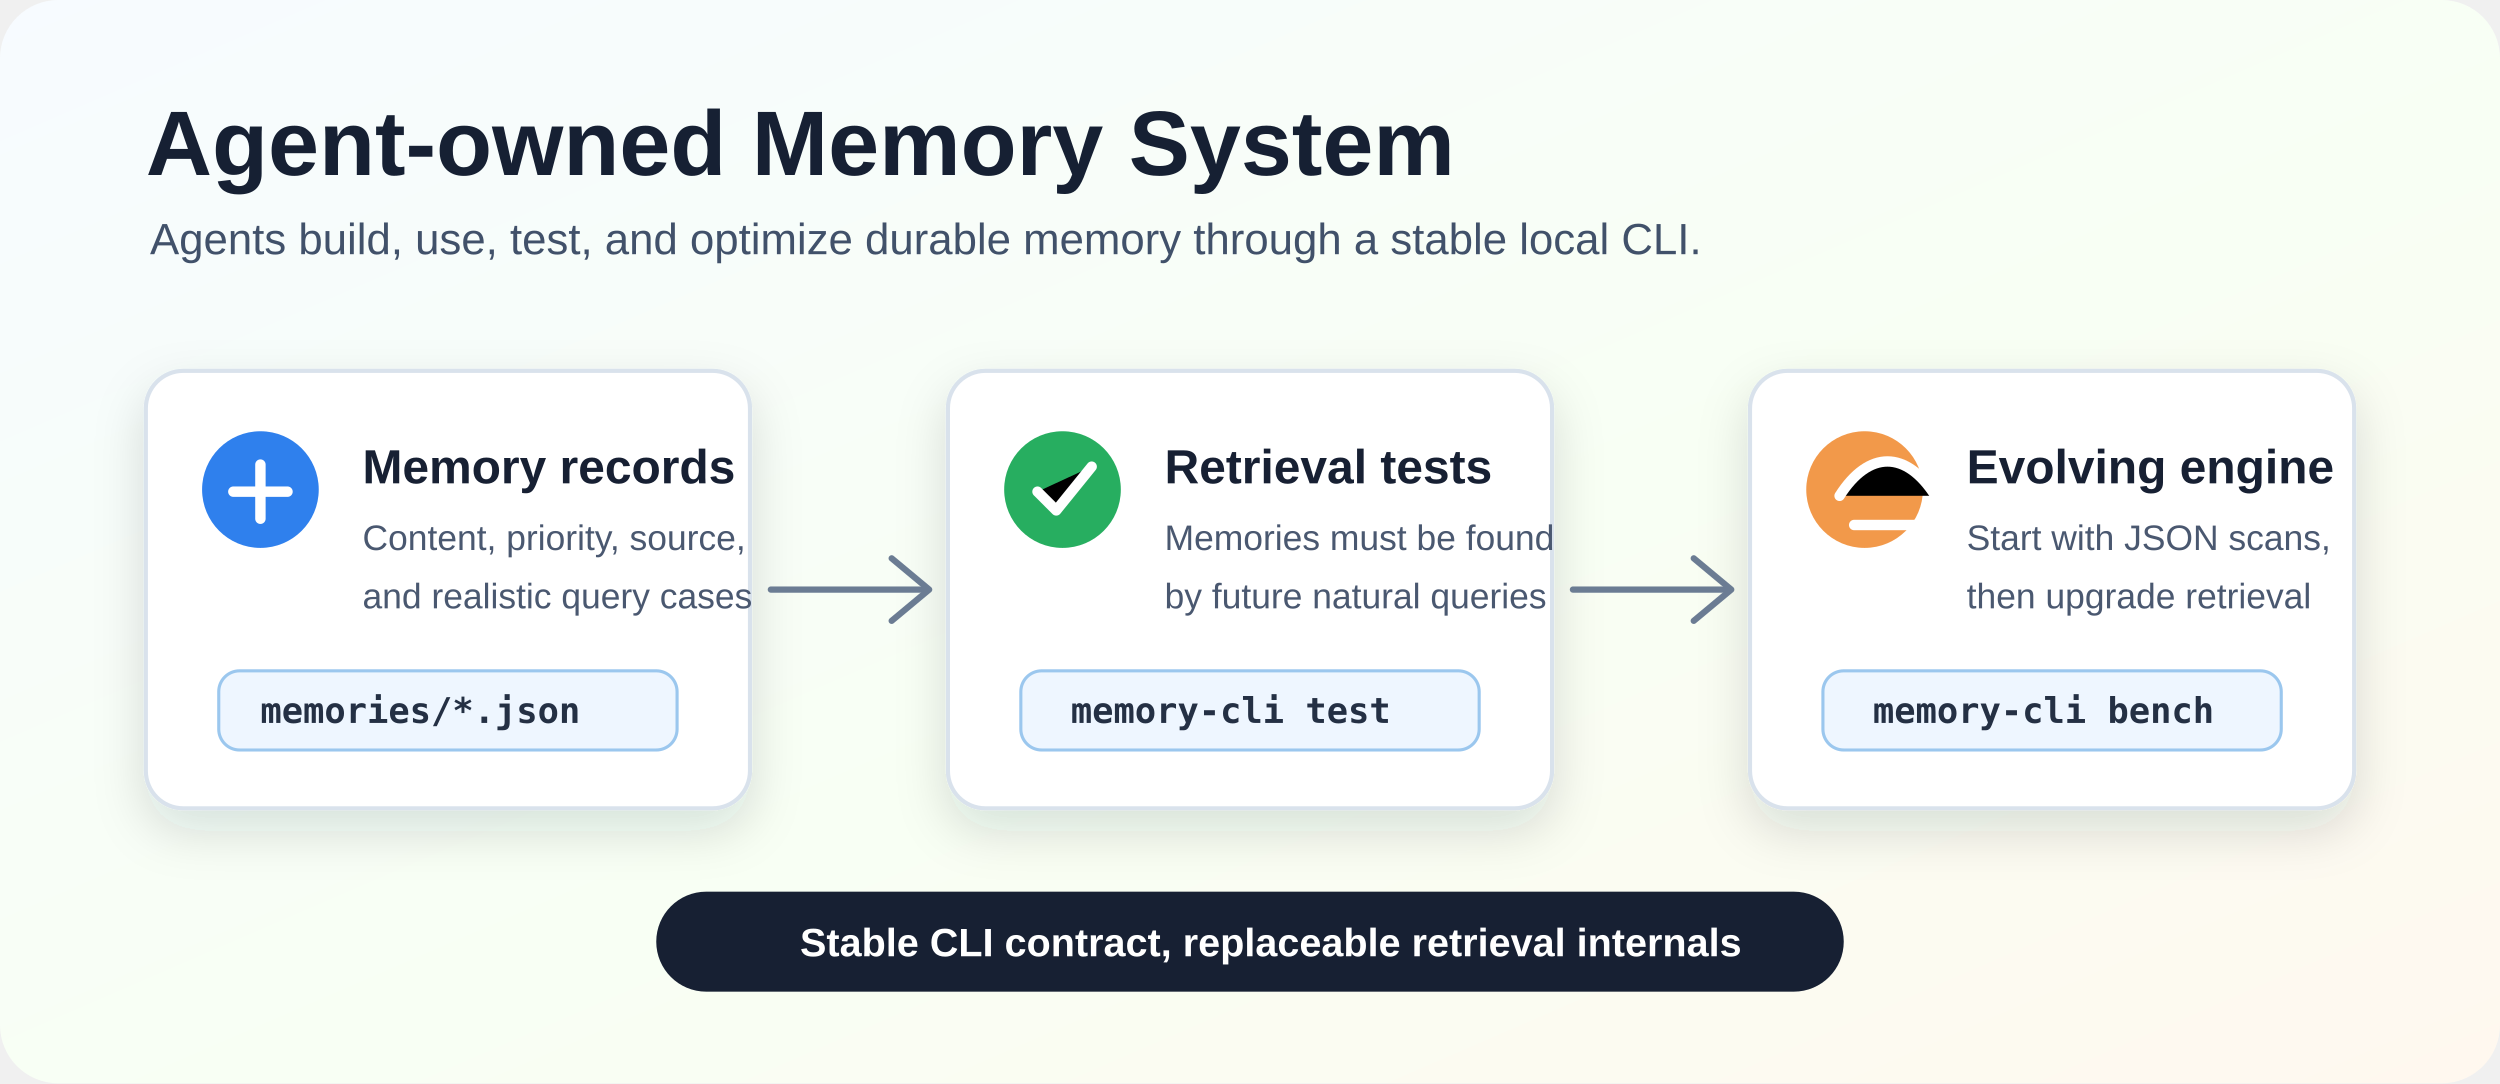
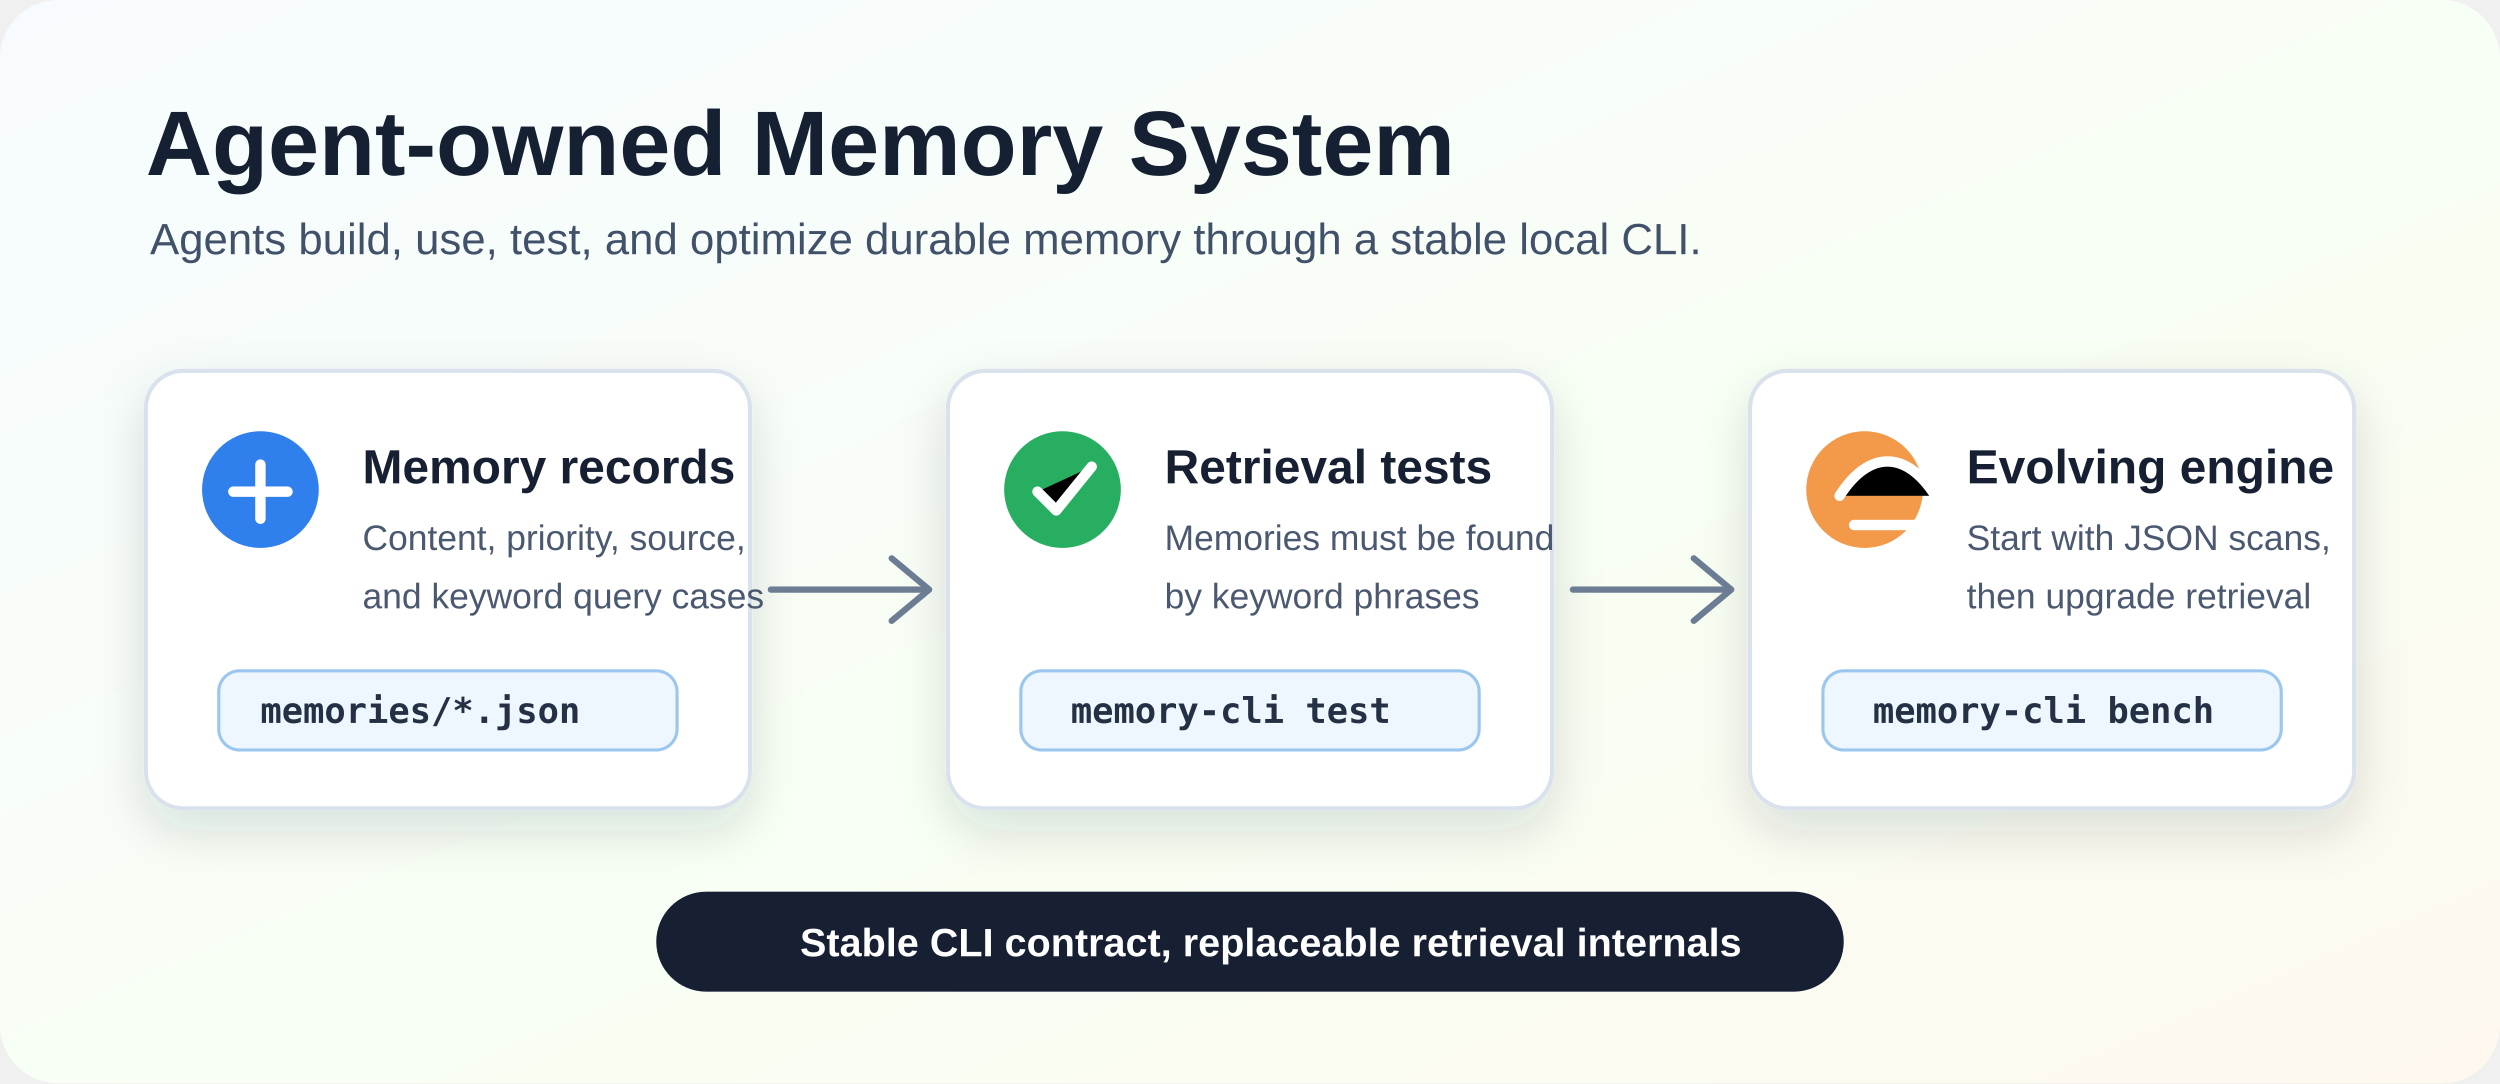
<svg xmlns="http://www.w3.org/2000/svg" width="1200" height="520" viewBox="0 0 1200 520" role="img" aria-labelledby="title desc">
  <defs>
    <linearGradient id="bg" x1="0" y1="0" x2="1" y2="1">
      <stop offset="0" stop-color="#f7fbff" />
      <stop offset="0.55" stop-color="#f8fff4" />
      <stop offset="1" stop-color="#fff8ef" />
    </linearGradient>
    <filter id="shadow" x="-20%" y="-20%" width="140%" height="140%">
      <feDropShadow dx="0" dy="10" stdDeviation="12" flood-color="#1f2937" flood-opacity="0.14" />
    </filter>
    <style>
      .title{font:700 44px Arial,sans-serif;fill:#162033}
      .subtitle{font:400 21px Arial,sans-serif;fill:#41516a}
      .label{font:700 23px Arial,sans-serif;fill:#172033}
      .body{font:400 17px Arial,sans-serif;fill:#4a5870}
      .mono{font:700 17px Consolas,monospace;fill:#243044}
      .panel{fill:#ffffff;stroke:#d9e2ec;stroke-width:2;filter:url(#shadow)}
      .chip{fill:#eef6ff;stroke:#9bc7ee;stroke-width:1.5}
      .accent1{fill:#2f80ed}
      .accent2{fill:#27ae60}
      .accent3{fill:#f2994a}
      .line{stroke:#6b7c93;stroke-width:3;fill:none;stroke-linecap:round;stroke-linejoin:round}
    </style>
  </defs>
  <rect width="1200" height="520" rx="28" fill="url(#bg)" />
  <text x="70" y="84" class="title">Agent-owned Memory System</text>
  <text x="72" y="122" class="subtitle">Agents build, use, test, and optimize durable memory through a stable local CLI.</text>
  <rect x="70" y="178" width="290" height="210" rx="18" class="panel" />
  <circle cx="125" cy="235" r="28" class="accent1" />
  <path d="M112 236h26M125 223v26" stroke="#fff" stroke-width="5" stroke-linecap="round" />
  <text x="174" y="232" class="label">Memory records</text>
  <text x="174" y="264" class="body">Content, priority, source,</text>
-   <text x="174" y="292" class="body">and realistic query cases</text>
+   <text x="174" y="292" class="body">and keyword query cases</text>
  <rect x="105" y="322" width="220" height="38" rx="10" class="chip" />
  <text x="125" y="347" class="mono">memories/*.json</text>
  <rect x="455" y="178" width="290" height="210" rx="18" class="panel" />
  <circle cx="510" cy="235" r="28" class="accent2" />
  <path d="M498 236l9 9 17-21" stroke="#fff" stroke-width="5" stroke-linecap="round" stroke-linejoin="round" />
  <text x="559" y="232" class="label">Retrieval tests</text>
  <text x="559" y="264" class="body">Memories must be found</text>
-   <text x="559" y="292" class="body">by future natural queries</text>
+   <text x="559" y="292" class="body">by keyword phrases</text>
  <rect x="490" y="322" width="220" height="38" rx="10" class="chip" />
  <text x="514" y="347" class="mono">memory-cli test</text>
  <rect x="840" y="178" width="290" height="210" rx="18" class="panel" />
  <circle cx="895" cy="235" r="28" class="accent3" />
  <path d="M883 238c14-22 32-22 46 0M890 252h32" stroke="#fff" stroke-width="5" stroke-linecap="round" />
  <text x="944" y="232" class="label">Evolving engine</text>
  <text x="944" y="264" class="body">Start with JSON scans,</text>
  <text x="944" y="292" class="body">then upgrade retrieval</text>
  <rect x="875" y="322" width="220" height="38" rx="10" class="chip" />
  <text x="899" y="347" class="mono">memory-cli bench</text>
  <path d="M370 283h74" class="line" />
  <path d="M428 268l18 15-18 15" class="line" />
  <path d="M755 283h74" class="line" />
  <path d="M813 268l18 15-18 15" class="line" />
  <rect x="315" y="428" width="570" height="48" rx="24" fill="#172033" />
  <text x="384" y="459" style="font:700 19px Arial,sans-serif;fill:#fff">Stable CLI contract, replaceable retrieval internals</text>
</svg>
